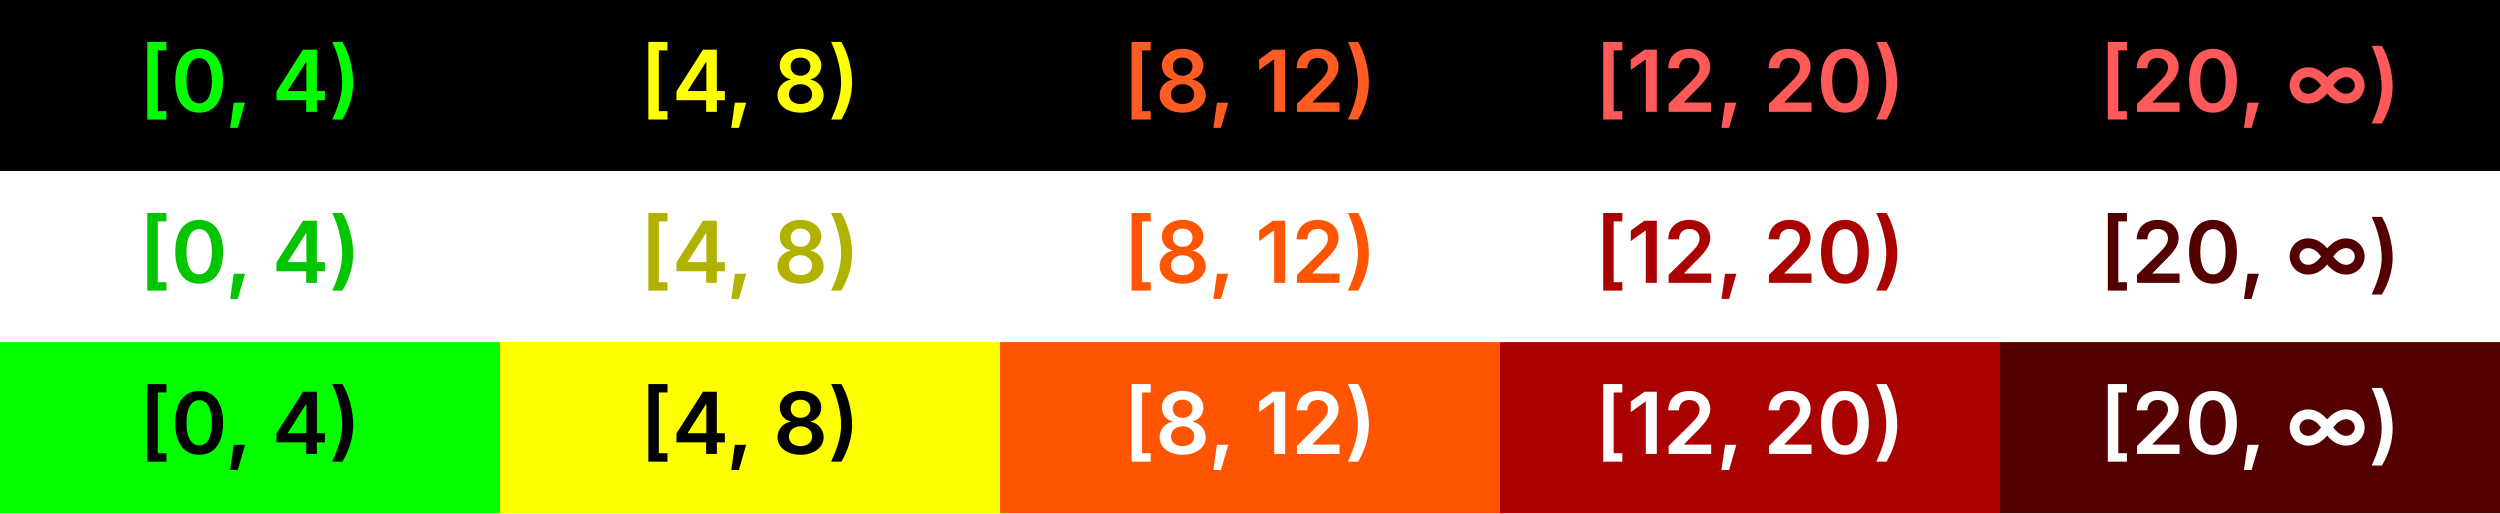
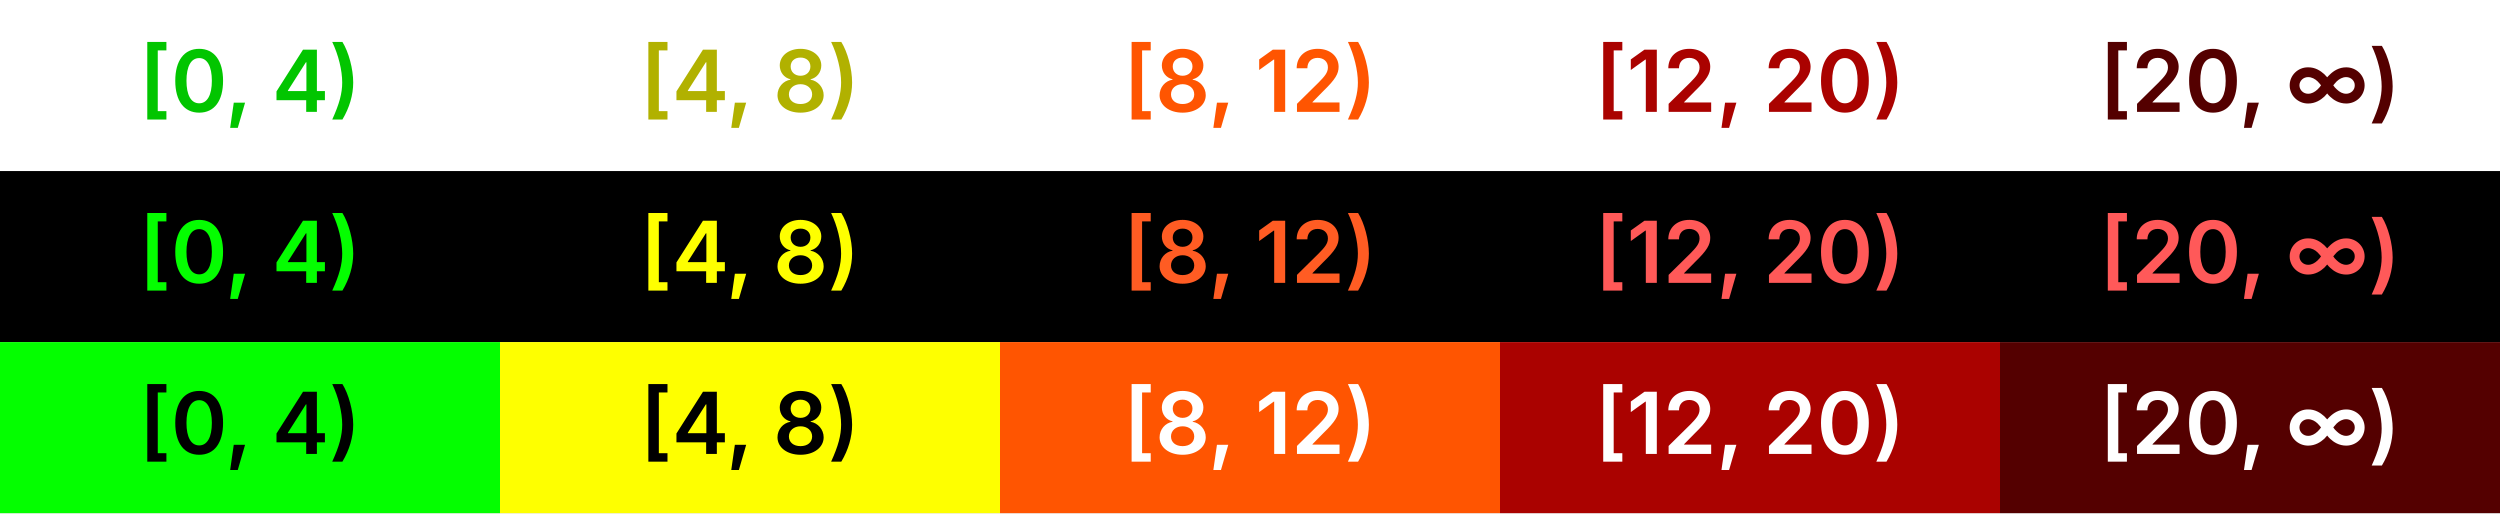
<svg xmlns="http://www.w3.org/2000/svg" width="380" height="78" viewBox="0 0 380 78">
-   <rect x="0" y="0" width="76" height="26" fill="#000000" />
-   <text x="38.0" y="17.0" font-family="-apple-system, system-ui, sans-serif" font-size="13" font-weight="600" fill="#04FE00" text-anchor="middle">[0, 4)</text>
-   <rect x="76" y="0" width="76" height="26" fill="#000000" />
-   <text x="114.0" y="17.0" font-family="-apple-system, system-ui, sans-serif" font-size="13" font-weight="600" fill="#FEFF00" text-anchor="middle">[4, 8)</text>
-   <rect x="152" y="0" width="76" height="26" fill="#000000" />
-   <text x="190.0" y="17.0" font-family="-apple-system, system-ui, sans-serif" font-size="13" font-weight="600" fill="#FF5C23" text-anchor="middle">[8, 12)</text>
-   <rect x="228" y="0" width="76" height="26" fill="#000000" />
-   <text x="266.0" y="17.0" font-family="-apple-system, system-ui, sans-serif" font-size="13" font-weight="600" fill="#FF5958" text-anchor="middle">[12, 20)</text>
-   <rect x="304" y="0" width="76" height="26" fill="#000000" />
-   <text x="342.0" y="17.0" font-family="-apple-system, system-ui, sans-serif" font-size="13" font-weight="600" fill="#FF5959" text-anchor="middle">[20, ∞)</text>
-   <rect x="0" y="26" width="76" height="26" fill="#FFFFFF" />
-   <text x="38.0" y="43.0" font-family="-apple-system, system-ui, sans-serif" font-size="13" font-weight="600" fill="#02C500" text-anchor="middle">[0, 4)</text>
-   <rect x="76" y="26" width="76" height="26" fill="#FFFFFF" />
-   <text x="114.0" y="43.0" font-family="-apple-system, system-ui, sans-serif" font-size="13" font-weight="600" fill="#B1B100" text-anchor="middle">[4, 8)</text>
-   <rect x="152" y="26" width="76" height="26" fill="#FFFFFF" />
-   <text x="190.0" y="43.0" font-family="-apple-system, system-ui, sans-serif" font-size="13" font-weight="600" fill="#FF5501" text-anchor="middle">[8, 12)</text>
-   <rect x="228" y="26" width="76" height="26" fill="#FFFFFF" />
-   <text x="266.0" y="43.0" font-family="-apple-system, system-ui, sans-serif" font-size="13" font-weight="600" fill="#AA0200" text-anchor="middle">[12, 20)</text>
-   <rect x="304" y="26" width="76" height="26" fill="#FFFFFF" />
-   <text x="342.0" y="43.0" font-family="-apple-system, system-ui, sans-serif" font-size="13" font-weight="600" fill="#540000" text-anchor="middle">[20, ∞)</text>
+   <rect x="0" y="0" width="76" height="26" fill="#FFFFFF" />
+   <text x="38.0" y="17.0" font-family="-apple-system, system-ui, sans-serif" font-size="13" font-weight="600" fill="#02C500" text-anchor="middle">[0, 4)</text>
+   <rect x="76" y="0" width="76" height="26" fill="#FFFFFF" />
+   <text x="114.0" y="17.0" font-family="-apple-system, system-ui, sans-serif" font-size="13" font-weight="600" fill="#B1B100" text-anchor="middle">[4, 8)</text>
+   <rect x="152" y="0" width="76" height="26" fill="#FFFFFF" />
+   <text x="190.0" y="17.0" font-family="-apple-system, system-ui, sans-serif" font-size="13" font-weight="600" fill="#FF5501" text-anchor="middle">[8, 12)</text>
+   <rect x="228" y="0" width="76" height="26" fill="#FFFFFF" />
+   <text x="266.0" y="17.0" font-family="-apple-system, system-ui, sans-serif" font-size="13" font-weight="600" fill="#AA0200" text-anchor="middle">[12, 20)</text>
+   <rect x="304" y="0" width="76" height="26" fill="#FFFFFF" />
+   <text x="342.0" y="17.0" font-family="-apple-system, system-ui, sans-serif" font-size="13" font-weight="600" fill="#540000" text-anchor="middle">[20, ∞)</text>
+   <rect x="0" y="26" width="76" height="26" fill="#000000" />
+   <text x="38.0" y="43.0" font-family="-apple-system, system-ui, sans-serif" font-size="13" font-weight="600" fill="#04FE00" text-anchor="middle">[0, 4)</text>
+   <rect x="76" y="26" width="76" height="26" fill="#000000" />
+   <text x="114.0" y="43.0" font-family="-apple-system, system-ui, sans-serif" font-size="13" font-weight="600" fill="#FEFF00" text-anchor="middle">[4, 8)</text>
+   <rect x="152" y="26" width="76" height="26" fill="#000000" />
+   <text x="190.0" y="43.0" font-family="-apple-system, system-ui, sans-serif" font-size="13" font-weight="600" fill="#FF5C23" text-anchor="middle">[8, 12)</text>
+   <rect x="228" y="26" width="76" height="26" fill="#000000" />
+   <text x="266.0" y="43.0" font-family="-apple-system, system-ui, sans-serif" font-size="13" font-weight="600" fill="#FF5958" text-anchor="middle">[12, 20)</text>
+   <rect x="304" y="26" width="76" height="26" fill="#000000" />
+   <text x="342.0" y="43.0" font-family="-apple-system, system-ui, sans-serif" font-size="13" font-weight="600" fill="#FF5959" text-anchor="middle">[20, ∞)</text>
  <rect x="0" y="52" width="76" height="26" fill="#04FE00" />
  <text x="38.0" y="69.0" font-family="-apple-system, system-ui, sans-serif" font-size="13" font-weight="600" fill="#000000" text-anchor="middle">[0, 4)</text>
  <rect x="76" y="52" width="76" height="26" fill="#FEFF00" />
  <text x="114.0" y="69.0" font-family="-apple-system, system-ui, sans-serif" font-size="13" font-weight="600" fill="#000000" text-anchor="middle">[4, 8)</text>
  <rect x="152" y="52" width="76" height="26" fill="#FF5501" />
  <text x="190.0" y="69.0" font-family="-apple-system, system-ui, sans-serif" font-size="13" font-weight="600" fill="#FFFFFF" text-anchor="middle">[8, 12)</text>
  <rect x="228" y="52" width="76" height="26" fill="#AA0200" />
  <text x="266.0" y="69.0" font-family="-apple-system, system-ui, sans-serif" font-size="13" font-weight="600" fill="#FFFFFF" text-anchor="middle">[12, 20)</text>
  <rect x="304" y="52" width="76" height="26" fill="#540000" />
  <text x="342.0" y="69.0" font-family="-apple-system, system-ui, sans-serif" font-size="13" font-weight="600" fill="#FFFFFF" text-anchor="middle">[20, ∞)</text>
</svg>
